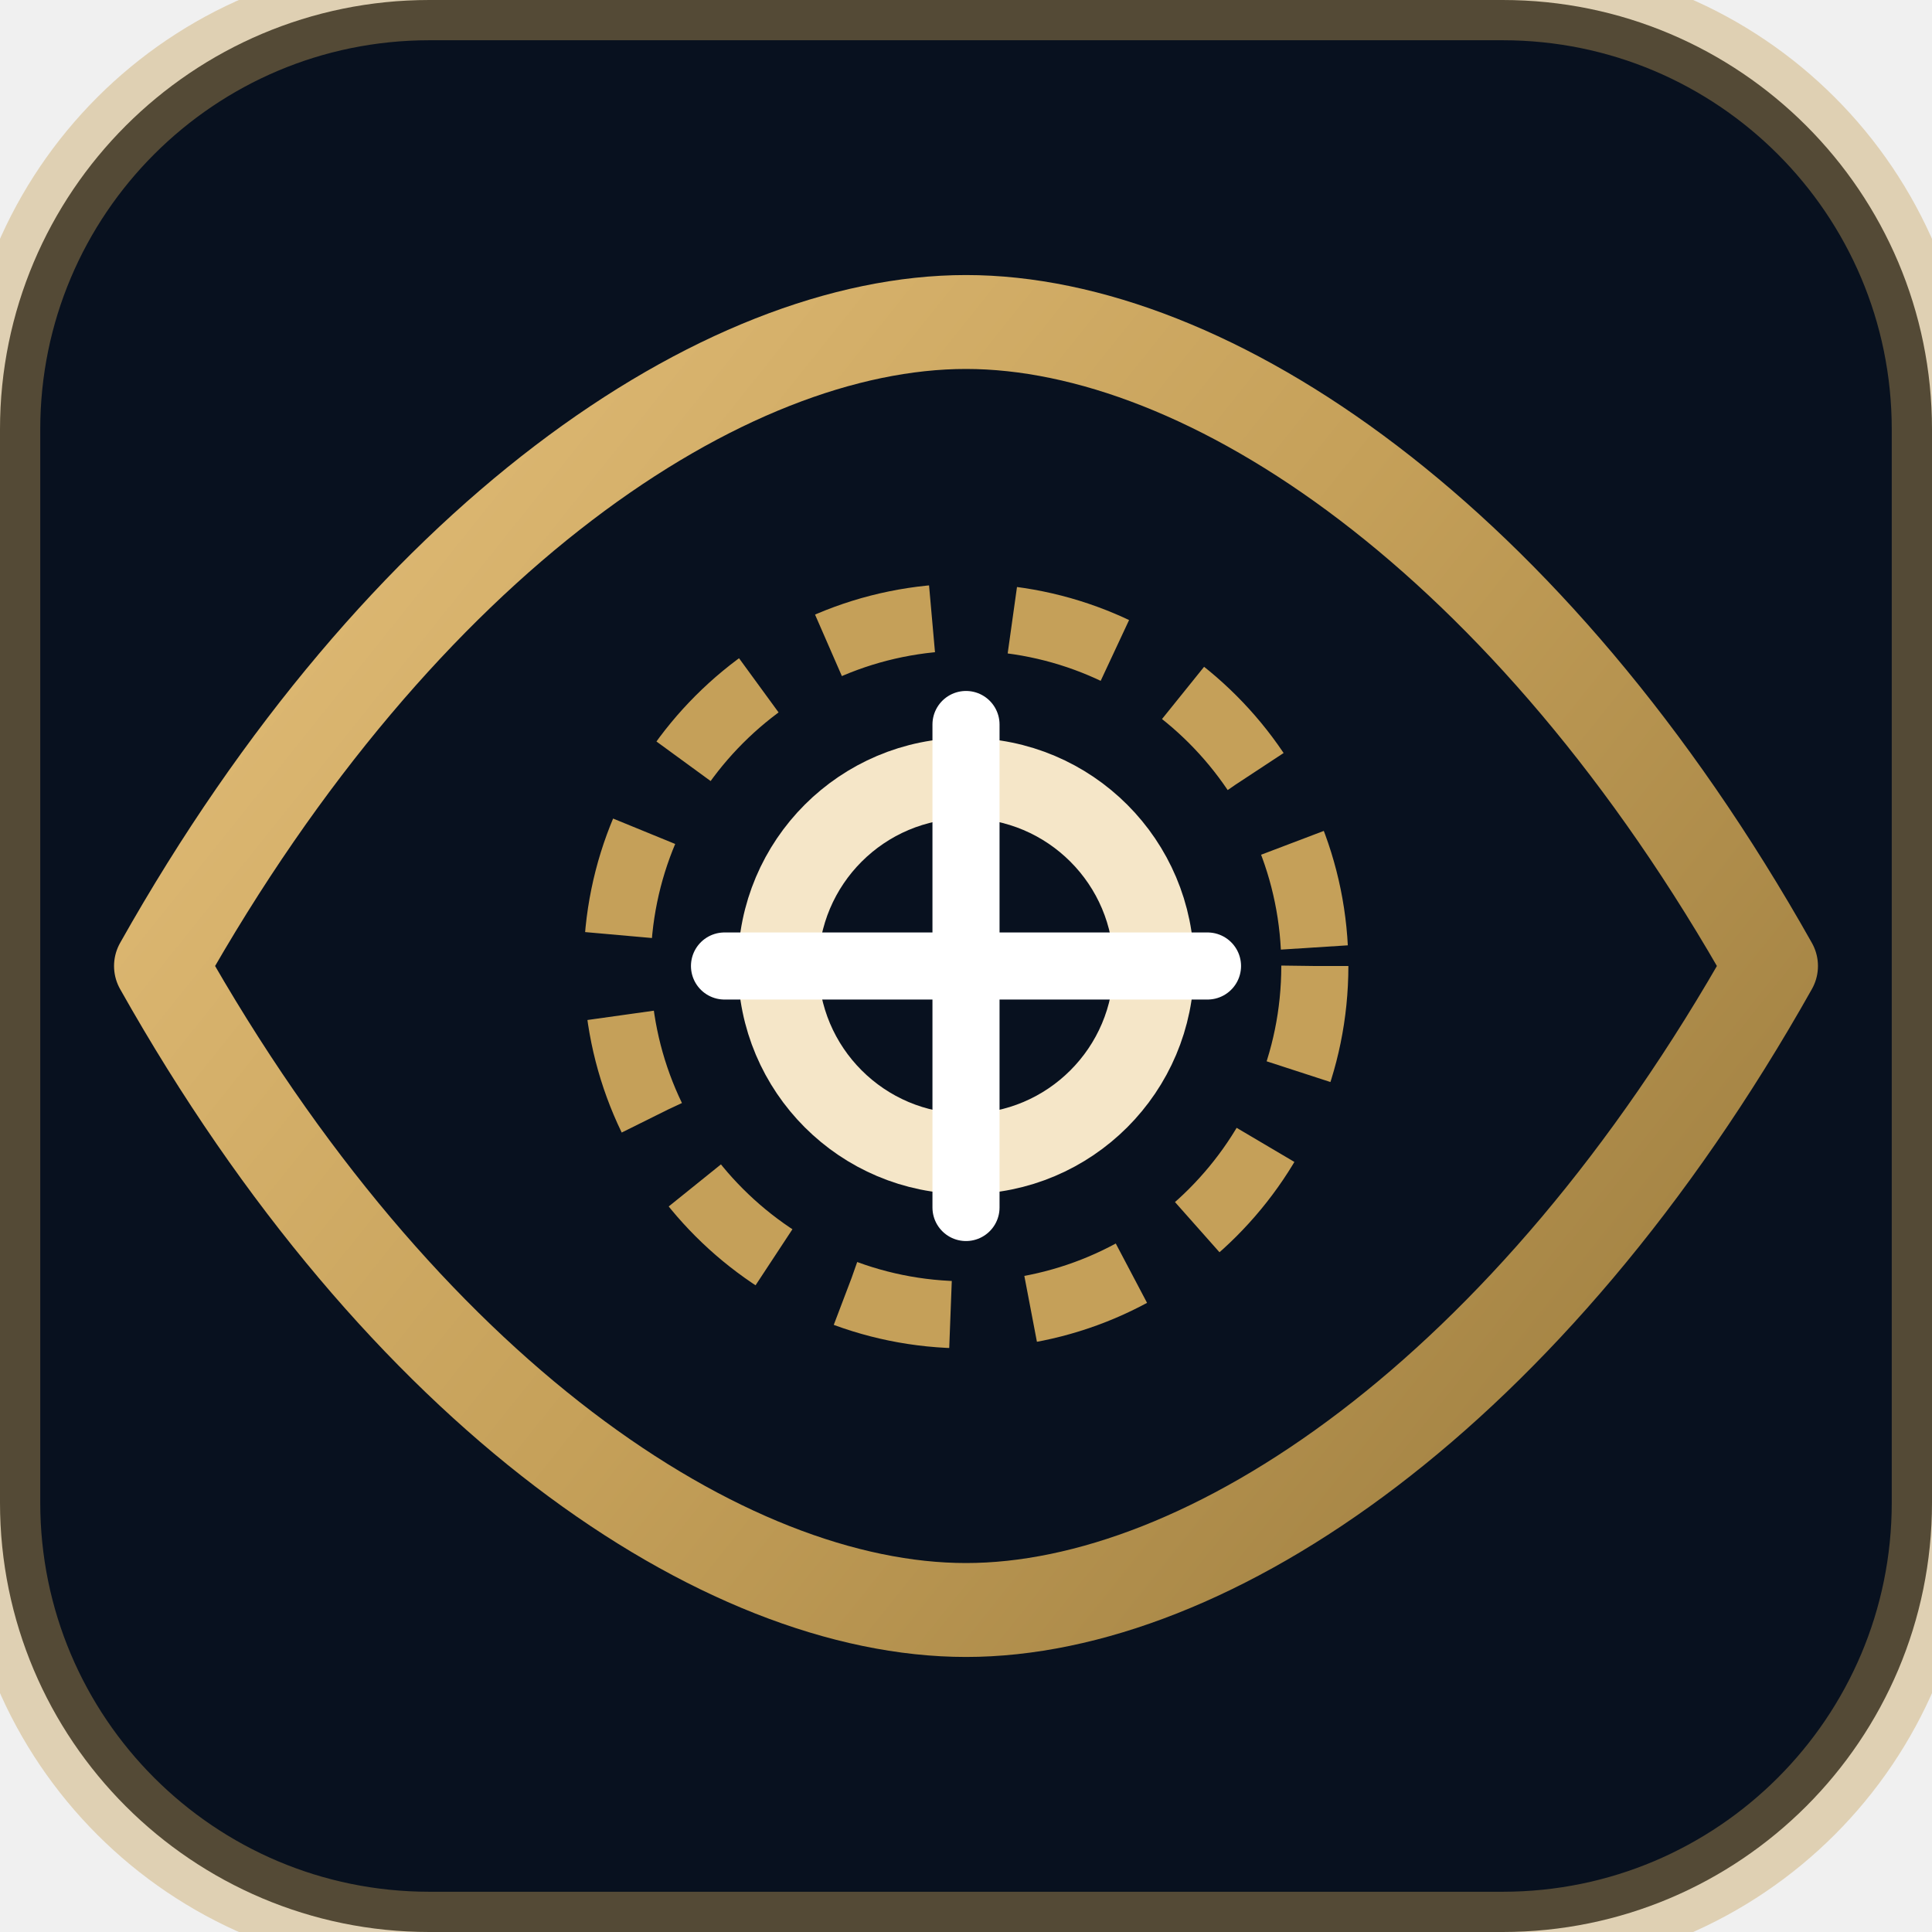
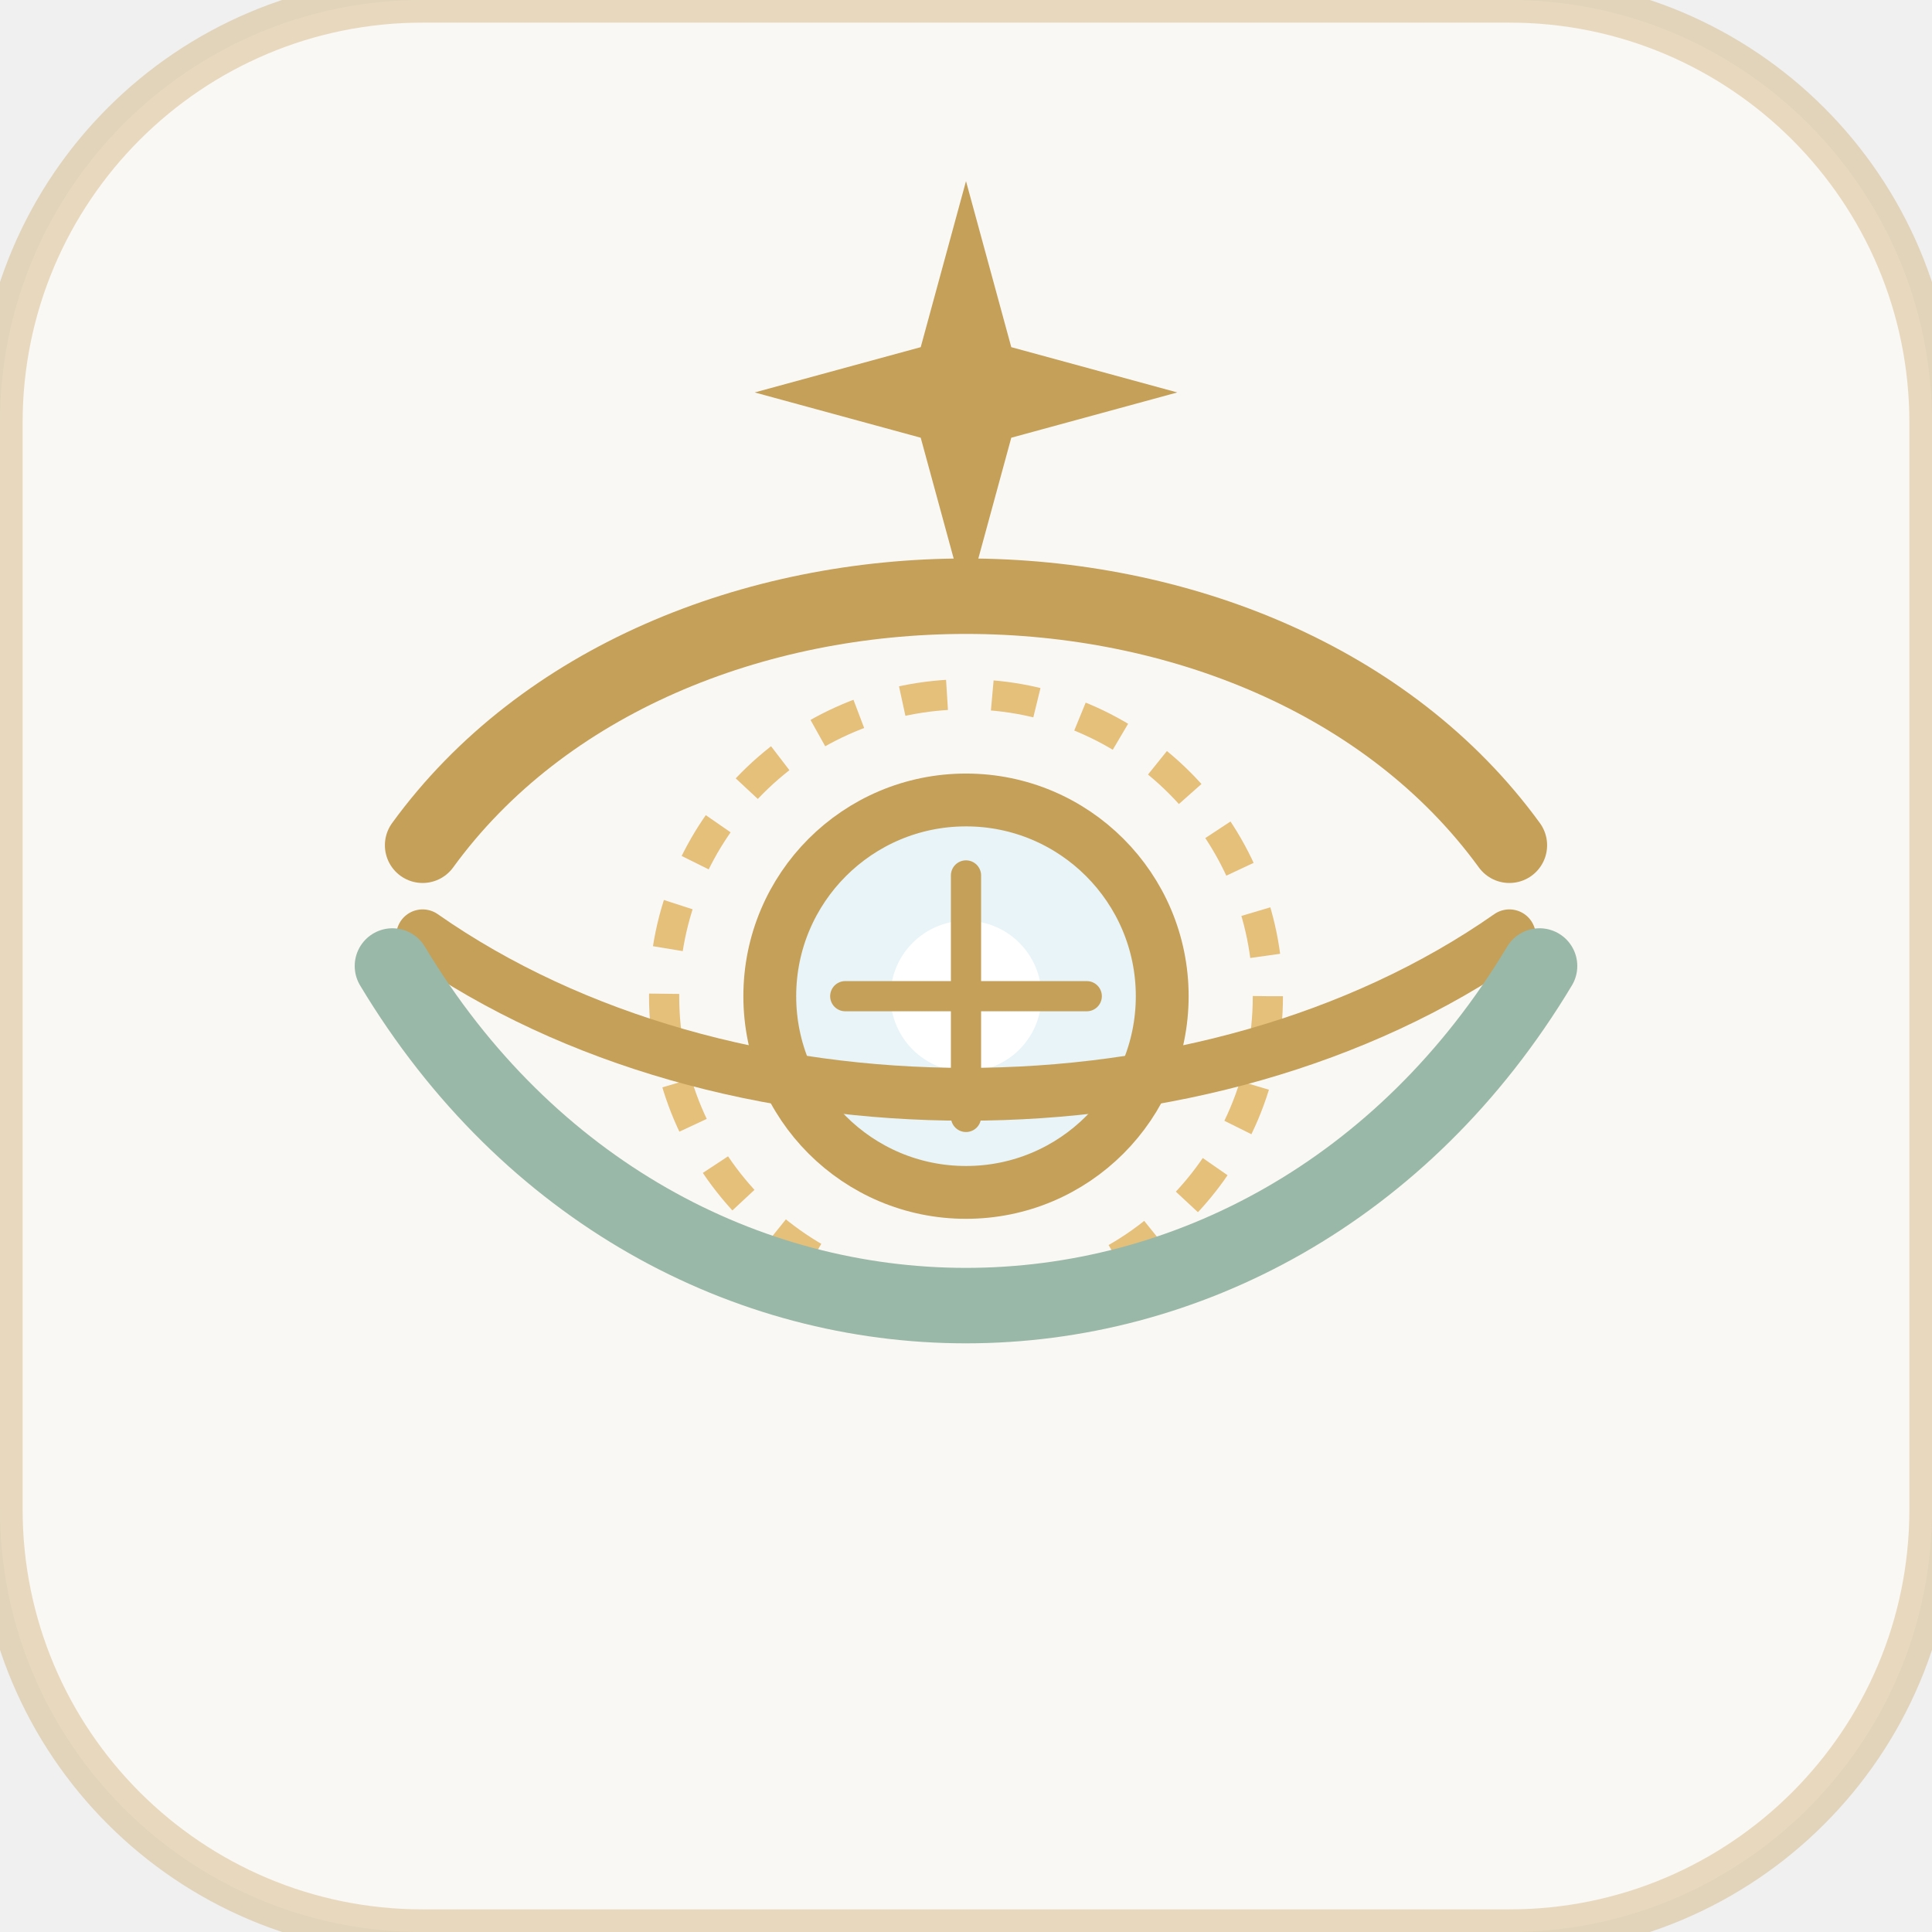
- <svg xmlns="http://www.w3.org/2000/svg" viewBox="0 0 36 36" fill="none">
-   <rect width="36" height="36" rx="8" fill="#08111f" />
-   <rect width="36" height="36" rx="8" stroke="#c5a059" stroke-width="1.5" stroke-opacity="0.4" />
-   <path d="M3 18C7.5 10 13.5 6 18 6C22.5 6 28.5 10 33 18C28.5 26 22.5 30 18 30C13.5 30 7.5 26 3 18Z" stroke="url(#goldGradientFavicon)" stroke-width="1.75" stroke-linecap="round" stroke-linejoin="round" />
-   <circle cx="18" cy="18" r="6.5" stroke="#c5a059" stroke-width="1.25" stroke-dasharray="2 1.5" />
-   <circle cx="18" cy="18" r="3.5" stroke="#f5e6c8" stroke-width="1.5" />
-   <path d="M18 13.5V22.5M13.5 18H22.5" stroke="#ffffff" stroke-width="1.25" stroke-linecap="round" />
-   <defs>
-     <linearGradient id="goldGradientFavicon" x1="3" y1="6" x2="33" y2="30" gradientUnits="userSpaceOnUse">
-       <stop stop-color="#e5c07b" />
-       <stop offset="0.5" stop-color="#c5a059" />
-       <stop offset="1" stop-color="#997a3d" />
-     </linearGradient>
-   </defs>
+ <svg xmlns="http://www.w3.org/2000/svg" viewBox="0 0 64 64" fill="none">
+   <rect width="64" height="64" rx="14" fill="#FAF8F5" />
+   <rect width="64" height="64" rx="14" stroke="#C5A059" stroke-width="1.5" stroke-opacity="0.35" />
+   <path d="M32 6L33.5 11.5L39 13L33.5 14.5L32 20L30.5 14.5L25 13L30.5 11.5L32 6Z" fill="#C5A059" />
+   <path d="M14 28C22 17 42 17 50 28" stroke="#C5A059" stroke-width="2.5" stroke-linecap="round" />
+   <circle cx="32" cy="33" r="10" stroke="#E5C07B" stroke-width="1" stroke-dasharray="1.5 1.5" />
+   <circle cx="32" cy="33" r="6.5" fill="#E8F4F8" stroke="#C5A059" stroke-width="1.75" />
+   <circle cx="32" cy="33" r="2.5" fill="#FFFFFF" />
+   <path d="M32 29V37M28 33H36" stroke="#C5A059" stroke-width="1" stroke-linecap="round" />
+   <path d="M14 31C24 38 40 38 50 31" stroke="#C5A059" stroke-width="1.75" stroke-linecap="round" />
+   <path d="M13 32C22 47 42 47 51 32" stroke="#9AB8A8" stroke-width="2.5" stroke-linecap="round" />
</svg>
